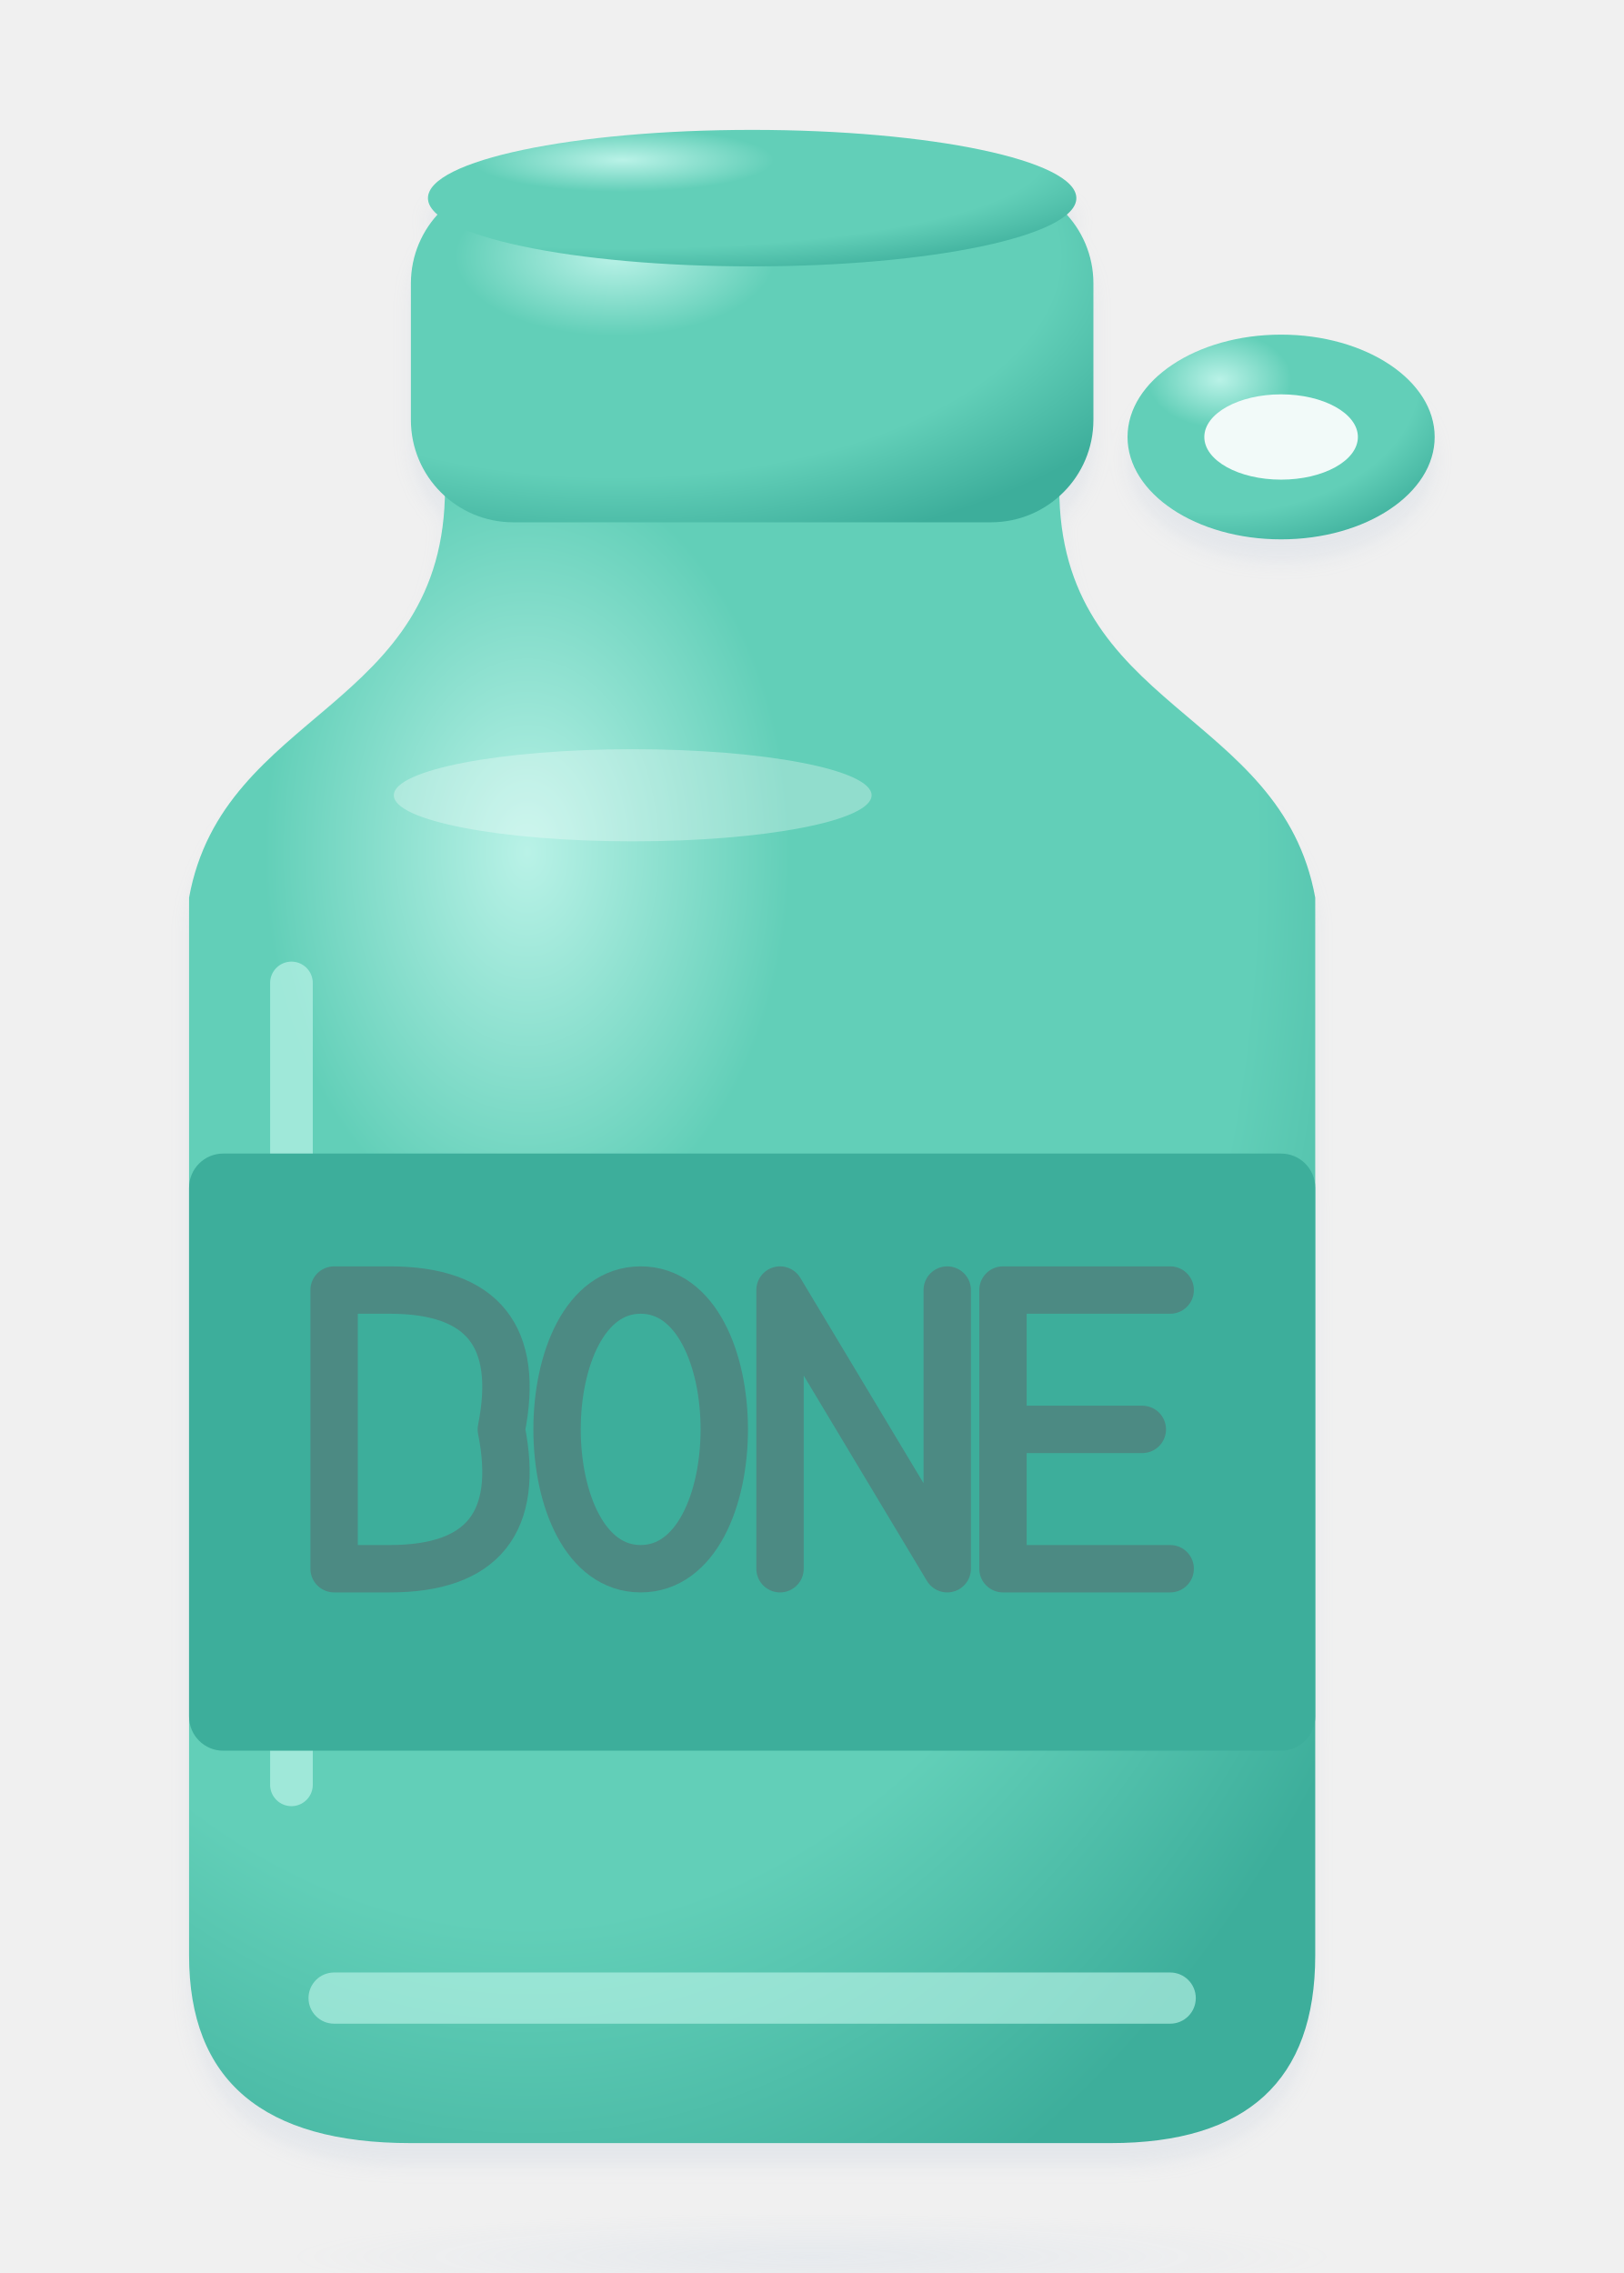
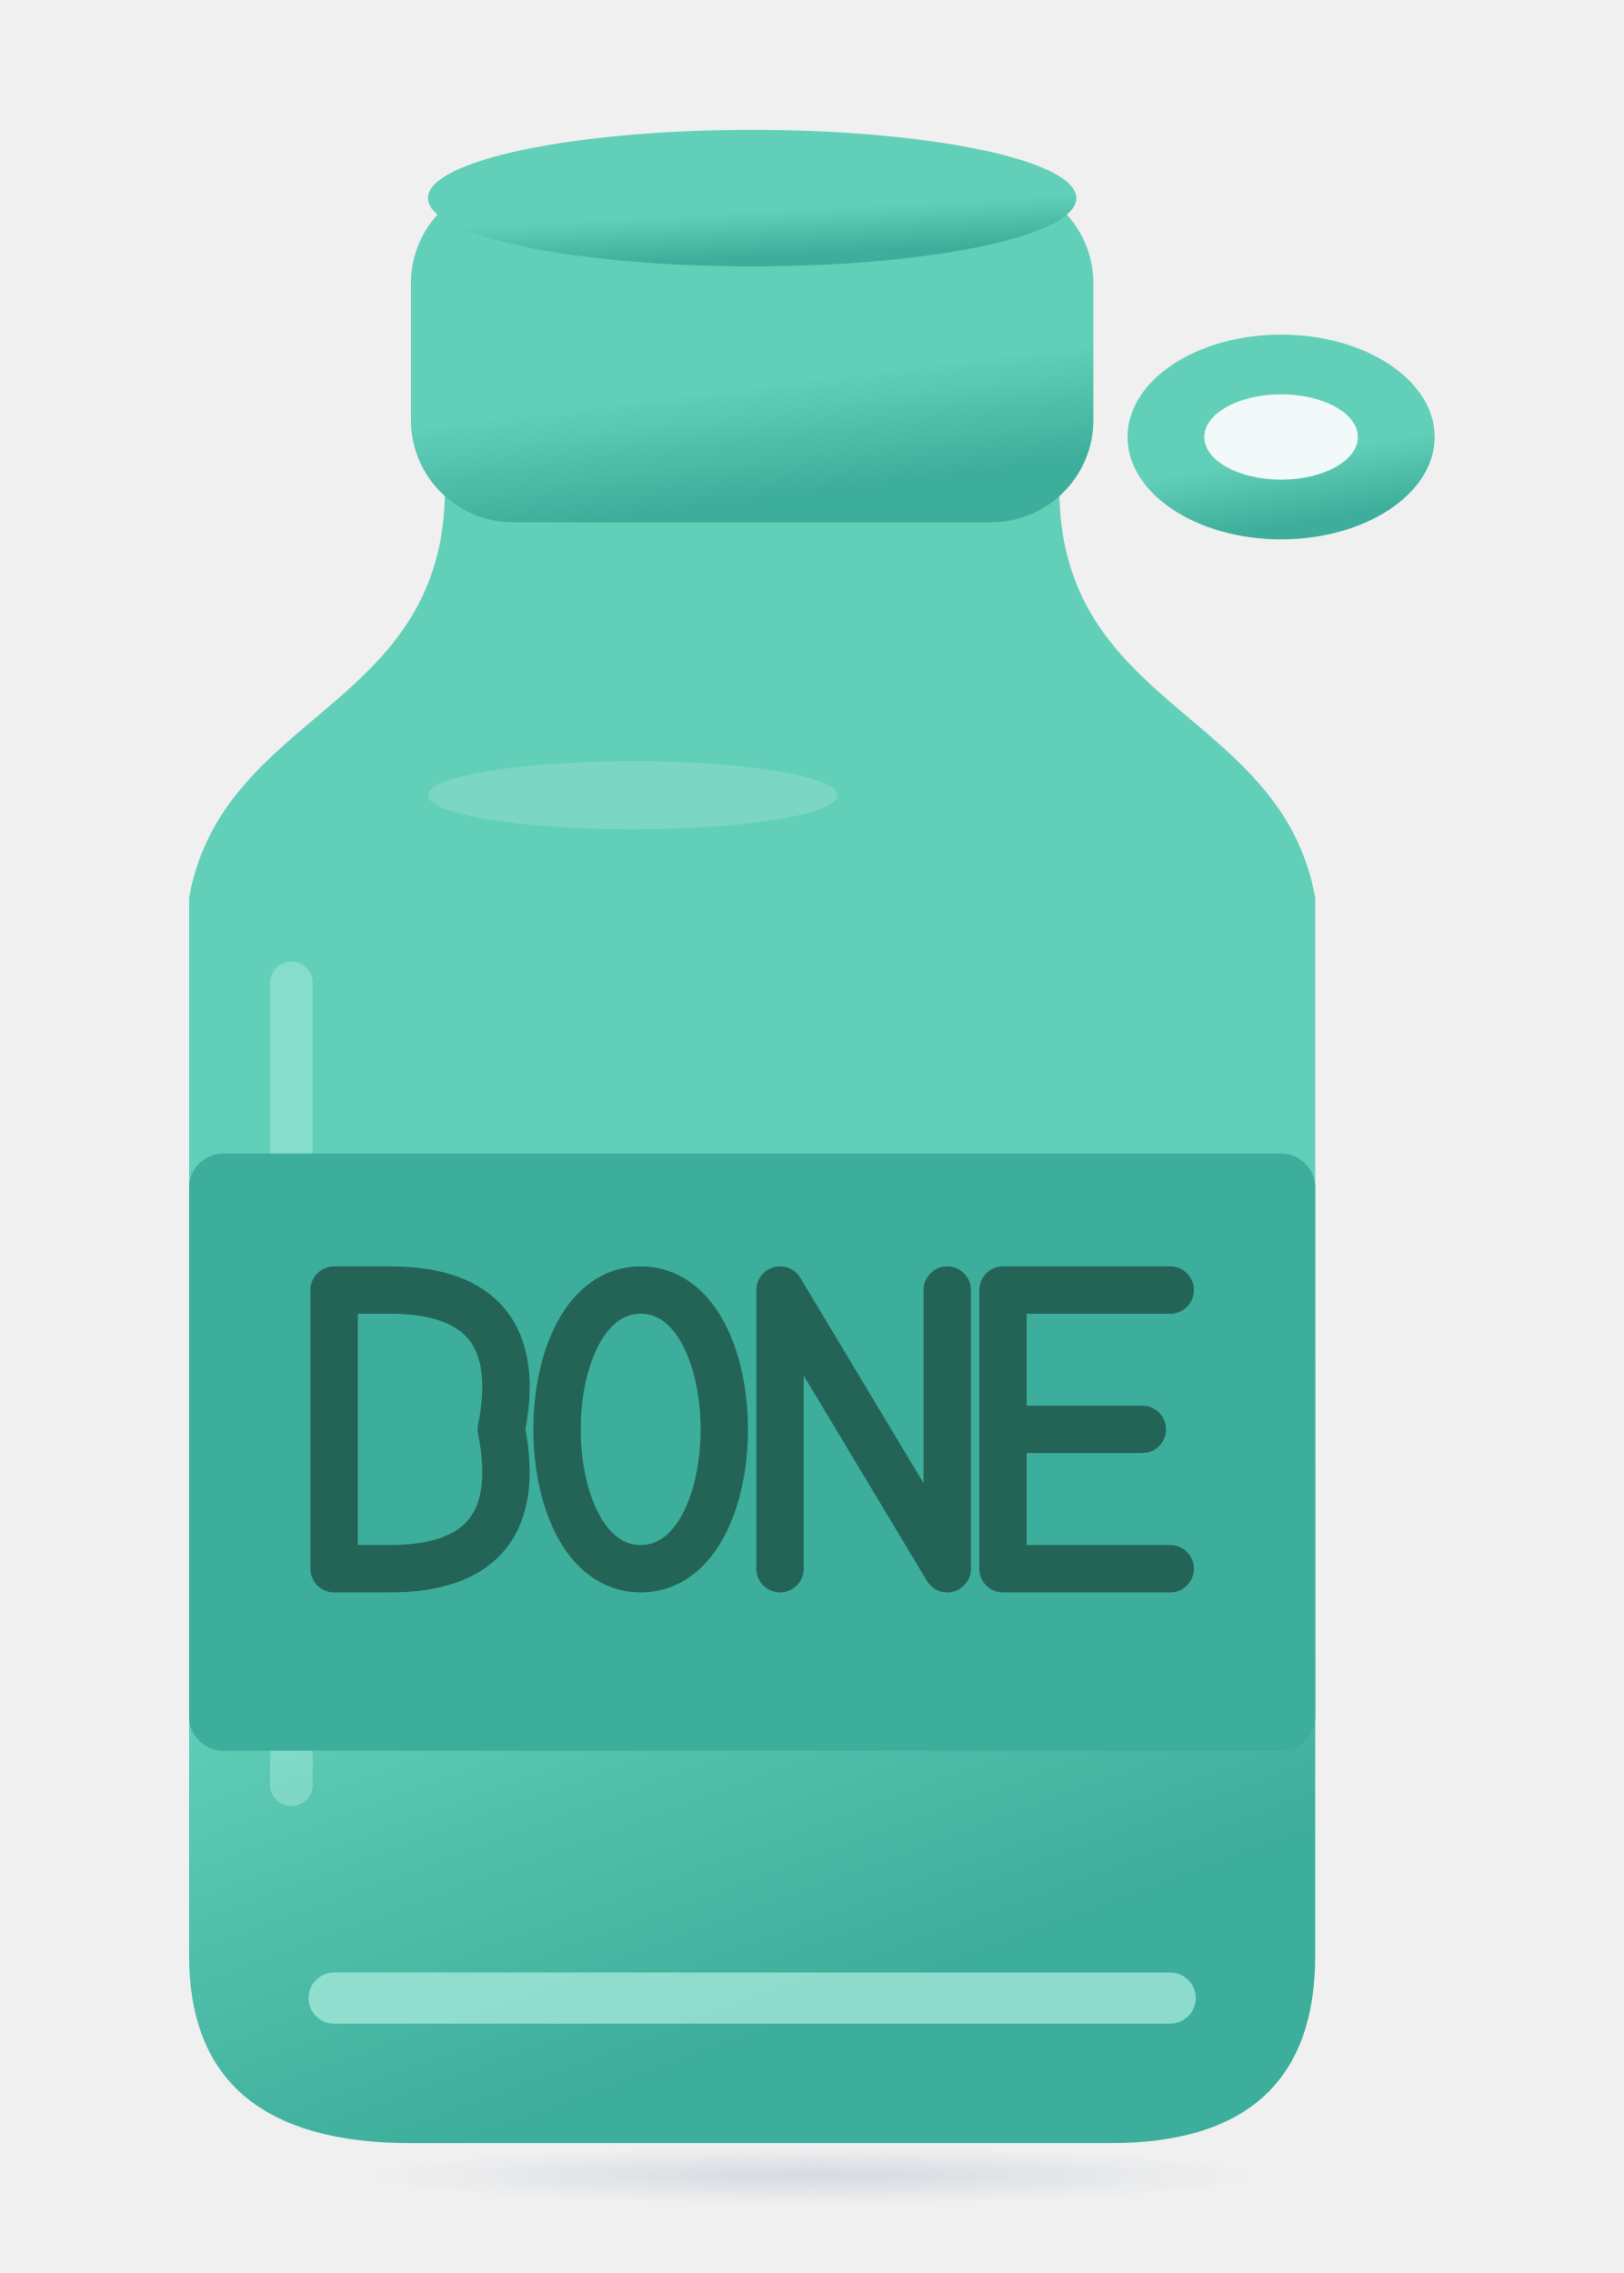
<svg xmlns="http://www.w3.org/2000/svg" viewBox="0 0 100 140" width="100" height="140" preserveAspectRatio="xMidYMid meet">
  <defs>
-     <radialGradient id="teal" cx="30%" cy="22%" r="90%">
-       <stop stop-color="#b9f2e7" />
-       <stop offset=".26" stop-color="#62cfb8" />
-       <stop offset=".72" stop-color="#62cfb8" />
+     <linearGradient id="teal" x1="0" y1="0" x2=".25" y2="1">
+       <stop stop-color="#62cfb8" />
+       <stop offset=".68" stop-color="#62cfb8" />
      <stop offset="1" stop-color="#3dae9b" />
+     </linearGradient>
+     <radialGradient id="floor-shadow">
+       <stop stop-color="#6486ad" stop-opacity=".2" />
+       <stop offset=".5" stop-color="#6486ad" stop-opacity=".1" />
+       <stop offset="1" stop-color="#6486ad" stop-opacity="0" />
    </radialGradient>
-     <radialGradient id="floor-shadow">
-       <stop stop-color="#9db9d8" stop-opacity=".12" />
-       <stop offset=".6" stop-color="#9db9d8" stop-opacity=".05" />
-       <stop offset="1" stop-color="#9db9d8" stop-opacity="0" />
-     </radialGradient>
-     <filter id="object-shadow" filterUnits="userSpaceOnUse" x="-10" y="-10" width="120" height="164" color-interpolation-filters="sRGB">
-       <feGaussianBlur in="SourceAlpha" stdDeviation=".55" result="soft-shadow" />
-       <feOffset in="soft-shadow" dy="1.4" result="offset-shadow" />
-       <feFlood flood-color="#96acce" flood-opacity=".14" />
-       <feComposite in2="offset-shadow" operator="in" />
-       <feMerge>
-         <feMergeNode />
-         <feMergeNode in="SourceGraphic" />
-       </feMerge>
-     </filter>
  </defs>
-   <ellipse cx="50.0" cy="139" rx="32.0" ry="2.7" fill="url(#floor-shadow)" />
-   <g filter="url(#object-shadow)">
-     <g id="item-model" transform="translate(-6.220339 -4.610169) scale(1.050847)">
-       <ellipse cx="81" cy="30" rx="9" ry="6" fill="url(#teal)" />
-       <ellipse cx="81" cy="30" rx="4.5" ry="2.5" fill="#f2faf9" />
-       <path d="M32 33 C32 46 19 46 17 57 L17 119 Q17 130 30 130 L71 130 Q83 130 83 119 L83 57 C81 46 68 46 68 33Z" fill="url(#teal)" />
-       <rect x="30" y="15" width="40" height="20" rx="6" fill="url(#teal)" />
-       <ellipse cx="50" cy="16" rx="19" ry="4" fill="url(#teal)" />
-       <ellipse cx="43" cy="51" rx="14" ry="2.7" fill="#fff" opacity=".3" />
-       <path d="M23 62 V109" fill="none" stroke="#b9f2e7" stroke-width="2.5" stroke-linecap="round" stroke-linejoin="round" opacity=".7" />
-       <rect x="17" y="72" width="66" height="35" rx="2" fill="#3dae9b" />
-       <g transform="translate(25.500 80) scale(1.63333)">
-         <g transform="translate(0 0)">
-           <path d="M0 0 V10 H2 Q7 10 6 5 Q7 0 2 0Z" fill="none" stroke="#4c8a83" stroke-width="1.7" stroke-linecap="round" stroke-linejoin="round" />
-         </g>
-         <g transform="translate(8 0)">
-           <path d="M3 0 C-1 0 -1 10 3 10 C7 10 7 0 3 0Z" fill="none" stroke="#4c8a83" stroke-width="1.7" stroke-linecap="round" stroke-linejoin="round" />
-         </g>
-         <g transform="translate(16 0)">
-           <path d="M0 10 V0 L6 10 V0" fill="none" stroke="#4c8a83" stroke-width="1.7" stroke-linecap="round" stroke-linejoin="round" />
-         </g>
-         <g transform="translate(24 0)">
-           <path d="M6 0 H0 V10 H6 M0 5 H5" fill="none" stroke="#4c8a83" stroke-width="1.7" stroke-linecap="round" stroke-linejoin="round" />
-         </g>
+   <ellipse cx="50.0" cy="134" rx="28" ry="1.8" fill="url(#floor-shadow)" />
+   <g id="item-model" transform="translate(-6.220339 -4.610169) scale(1.050847)">
+     <ellipse cx="81" cy="30" rx="9" ry="6" fill="url(#teal)" />
+     <ellipse cx="81" cy="30" rx="4.5" ry="2.5" fill="#f2faf9" />
+     <path d="M32 33 C32 46 19 46 17 57 L17 119 Q17 130 30 130 L71 130 Q83 130 83 119 L83 57 C81 46 68 46 68 33Z" fill="url(#teal)" />
+     <rect x="30" y="15" width="40" height="20" rx="6" fill="url(#teal)" />
+     <ellipse cx="50" cy="16" rx="19" ry="4" fill="url(#teal)" />
+     <ellipse cx="43" cy="51" rx="12" ry="2" fill="#fff" opacity=".16" />
+     <path d="M23 62 V109" fill="none" stroke="#b9f2e7" stroke-width="2.5" stroke-linecap="round" stroke-linejoin="round" opacity=".4" />
+     <rect x="17" y="72" width="66" height="35" rx="2" fill="#3dae9b" />
+     <g transform="translate(25.500 80) scale(1.63333)">
+       <g transform="translate(0 0)">
+         <path d="M0 0 V10 H2 Q7 10 6 5 Q7 0 2 0Z" fill="none" stroke="#236457" stroke-width="1.7" stroke-linecap="round" stroke-linejoin="round" />
      </g>
-       <rect x="24" y="120" width="52" height="3" rx="1.5" fill="#b9f2e7" opacity=".65" />
+       <g transform="translate(8 0)">
+         <path d="M3 0 C-1 0 -1 10 3 10 C7 10 7 0 3 0Z" fill="none" stroke="#236457" stroke-width="1.7" stroke-linecap="round" stroke-linejoin="round" />
+       </g>
+       <g transform="translate(16 0)">
+         <path d="M0 10 V0 L6 10 V0" fill="none" stroke="#236457" stroke-width="1.7" stroke-linecap="round" stroke-linejoin="round" />
+       </g>
+       <g transform="translate(24 0)">
+         <path d="M6 0 H0 V10 H6 M0 5 H5" fill="none" stroke="#236457" stroke-width="1.7" stroke-linecap="round" stroke-linejoin="round" />
+       </g>
    </g>
+     <rect x="24" y="120" width="52" height="3" rx="1.5" fill="#b9f2e7" opacity=".65" />
  </g>
</svg>
